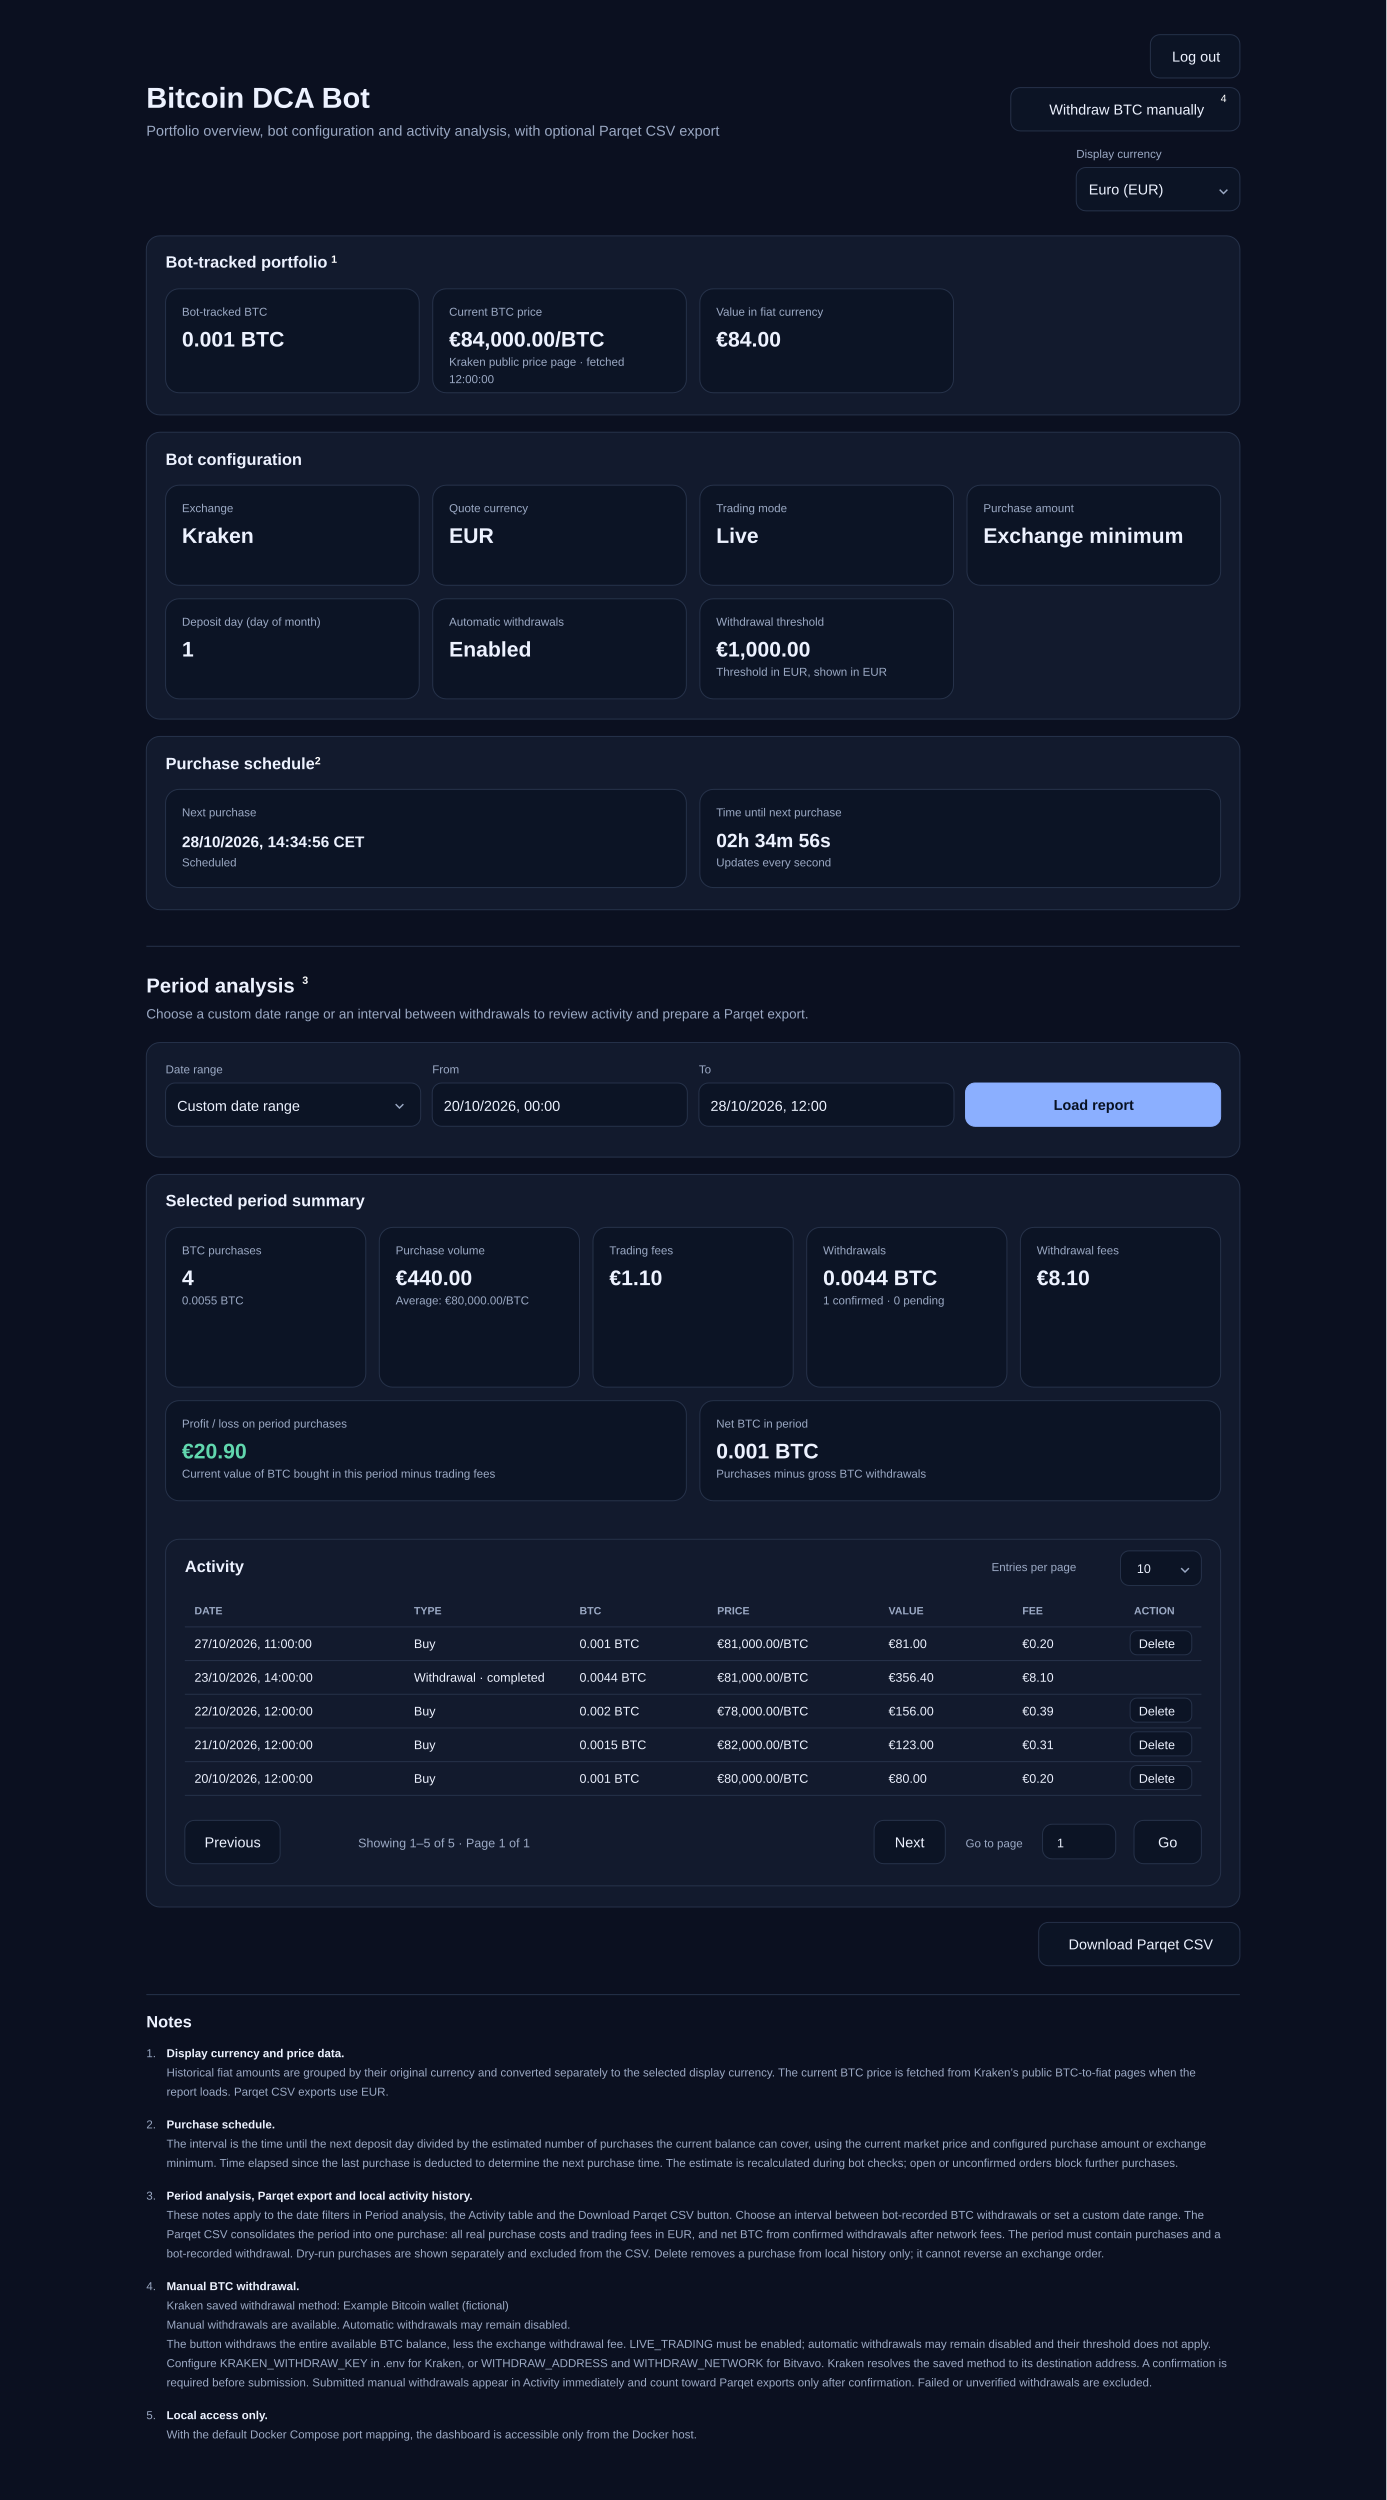
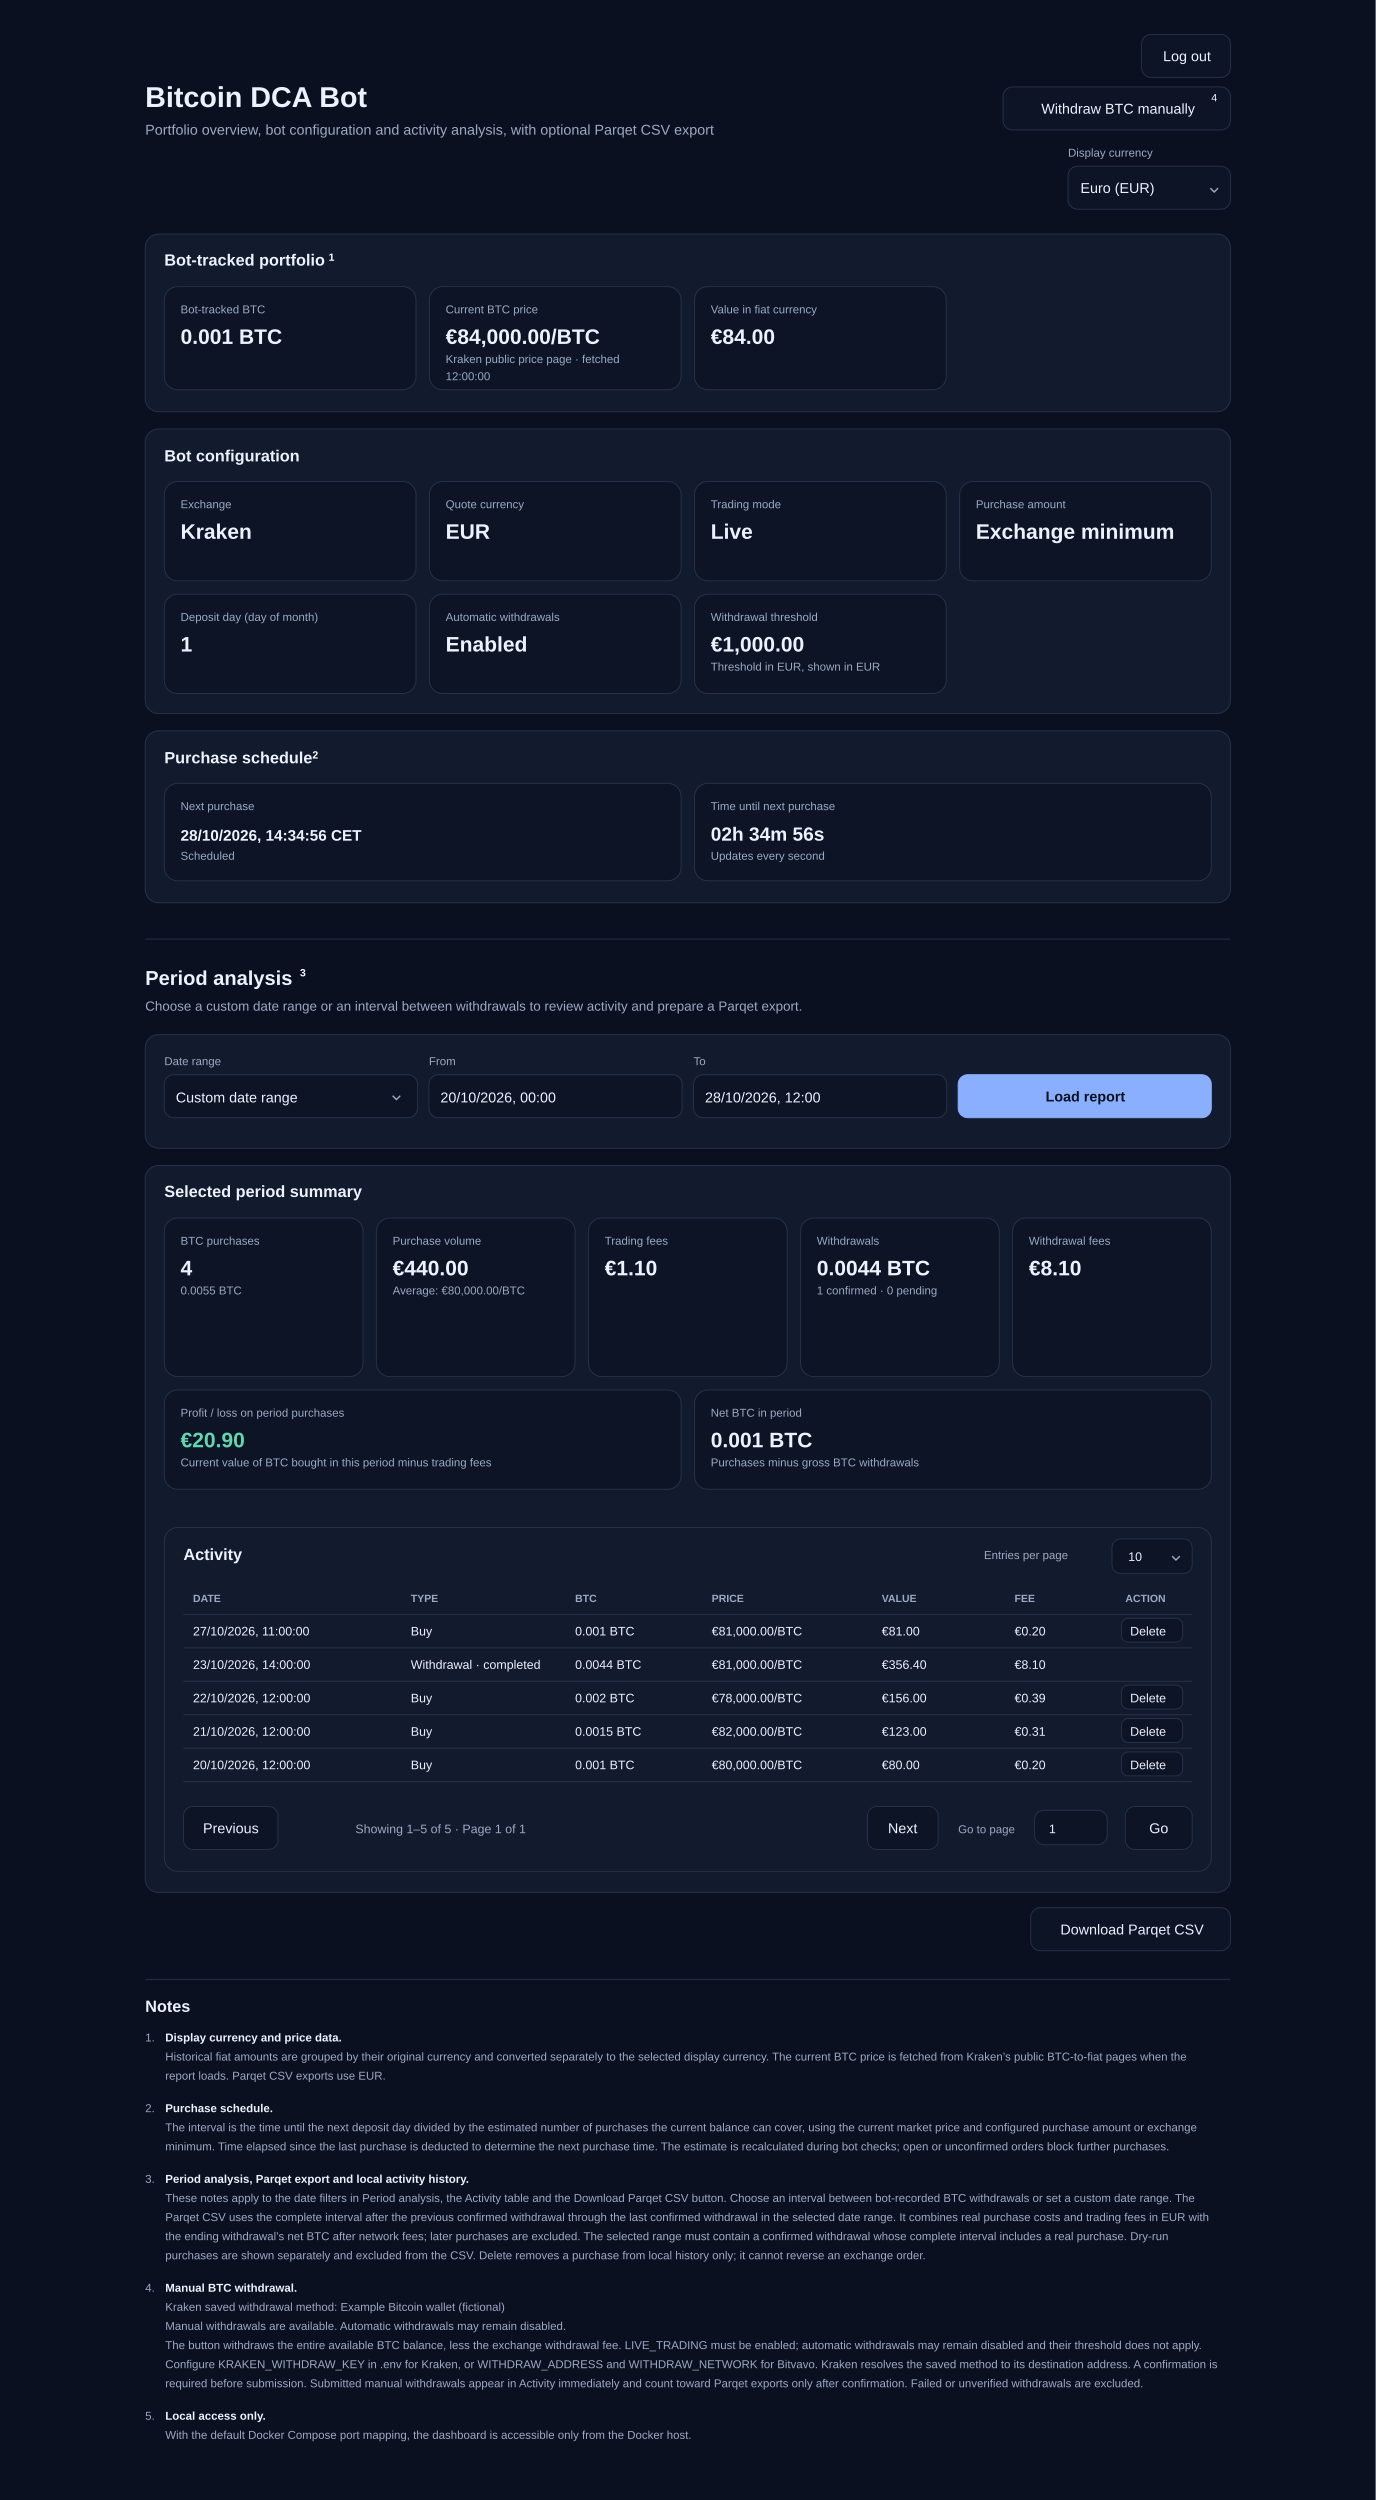
- <svg xmlns="http://www.w3.org/2000/svg" width="1440" height="2597" viewBox="0 0 1440 2597" role="img" aria-labelledby="title desc">
+ <svg xmlns="http://www.w3.org/2000/svg" width="1440" height="2617" viewBox="0 0 1440 2617" role="img" aria-labelledby="title desc">
  <style>text{font-family:Arial,Helvetica,sans-serif}</style>
-   <rect width="1440" height="2597" fill="#0b1020" />
+   <rect width="1440" height="2617" fill="#0b1020" />
  <text x="152" y="112" font-size="30" fill="#edf2ff" font-weight="700">Bitcoin DCA Bot</text>
  <text x="152" y="141" font-size="15" fill="#9ba9c4">Portfolio overview, bot configuration and activity analysis, with optional Parqet CSV export</text>
  <rect x="1195" y="36" width="93" height="45" rx="10" fill="#0c1425" stroke="#26324a" />
  <text x="1217.5" y="64" font-size="15" fill="#edf2ff">Log out</text>
  <rect x="1050" y="91" width="238" height="45" rx="10" fill="#0c1425" stroke="#26324a" />
  <text x="1090.0" y="119" font-size="15" fill="#edf2ff">Withdraw BTC manually</text>
  <text x="1268" y="106" font-size="11" fill="#fff">4</text>
  <text x="1118" y="164" font-size="12" fill="#9ba9c4">Display currency</text>
  <rect x="1118" y="174" width="170" height="45" rx="10" fill="#0c1425" stroke="#26324a" />
  <text x="1131" y="202" font-size="15" fill="#edf2ff">Euro (EUR)</text>
  <path d="M1267 197l4 4 4-4" fill="none" stroke="#9ba9c4" stroke-width="1.5" />
  <rect x="152" y="245" width="1136" height="186" rx="14" fill="#121a2d" stroke="#26324a" />
  <text x="172" y="278" font-size="17" fill="#edf2ff" font-weight="700">Bot-tracked portfolio</text>
  <text x="344.0" y="273" font-size="11" fill="#fff" font-weight="700">1</text>
  <rect x="172.0" y="300" width="263.5" height="108" rx="14" fill="#0c1425" stroke="#26324a" />
  <text x="189.0" y="328" font-size="12" fill="#9ba9c4">Bot-tracked BTC</text>
  <text x="189.0" y="360" font-size="22" fill="#edf2ff" font-weight="700">0.001 BTC</text>
  <rect x="449.5" y="300" width="263.5" height="108" rx="14" fill="#0c1425" stroke="#26324a" />
  <text x="466.5" y="328" font-size="12" fill="#9ba9c4">Current BTC price</text>
  <text x="466.5" y="360" font-size="22" fill="#edf2ff" font-weight="700">€84,000.00/BTC</text>
  <text x="466.5" y="380" font-size="12" fill="#9ba9c4">Kraken public price page · fetched</text>
  <text x="466.5" y="398" font-size="12" fill="#9ba9c4">12:00:00</text>
  <rect x="727.0" y="300" width="263.5" height="108" rx="14" fill="#0c1425" stroke="#26324a" />
  <text x="744.0" y="328" font-size="12" fill="#9ba9c4">Value in fiat currency</text>
  <text x="744.0" y="360" font-size="22" fill="#edf2ff" font-weight="700">€84.00</text>
  <rect x="152" y="449" width="1136" height="298" rx="14" fill="#121a2d" stroke="#26324a" />
  <text x="172" y="483" font-size="17" fill="#edf2ff" font-weight="700">Bot configuration</text>
  <rect x="172.0" y="504" width="263.5" height="104" rx="14" fill="#0c1425" stroke="#26324a" />
  <text x="189.0" y="532" font-size="12" fill="#9ba9c4">Exchange</text>
  <text x="189.0" y="564" font-size="22" fill="#edf2ff" font-weight="700">Kraken</text>
  <rect x="449.5" y="504" width="263.5" height="104" rx="14" fill="#0c1425" stroke="#26324a" />
  <text x="466.5" y="532" font-size="12" fill="#9ba9c4">Quote currency</text>
  <text x="466.5" y="564" font-size="22" fill="#edf2ff" font-weight="700">EUR</text>
  <rect x="727.0" y="504" width="263.5" height="104" rx="14" fill="#0c1425" stroke="#26324a" />
  <text x="744.0" y="532" font-size="12" fill="#9ba9c4">Trading mode</text>
  <text x="744.0" y="564" font-size="22" fill="#edf2ff" font-weight="700">Live</text>
  <rect x="1004.5" y="504" width="263.5" height="104" rx="14" fill="#0c1425" stroke="#26324a" />
  <text x="1021.5" y="532" font-size="12" fill="#9ba9c4">Purchase amount</text>
  <text x="1021.5" y="564" font-size="22" fill="#edf2ff" font-weight="700">Exchange minimum</text>
  <rect x="172.0" y="622" width="263.5" height="104" rx="14" fill="#0c1425" stroke="#26324a" />
  <text x="189.0" y="650" font-size="12" fill="#9ba9c4">Deposit day (day of month)</text>
  <text x="189.0" y="682" font-size="22" fill="#edf2ff" font-weight="700">1</text>
  <rect x="449.5" y="622" width="263.5" height="104" rx="14" fill="#0c1425" stroke="#26324a" />
  <text x="466.5" y="650" font-size="12" fill="#9ba9c4">Automatic withdrawals</text>
  <text x="466.5" y="682" font-size="22" fill="#edf2ff" font-weight="700">Enabled</text>
  <rect x="727.0" y="622" width="263.5" height="104" rx="14" fill="#0c1425" stroke="#26324a" />
  <text x="744.0" y="650" font-size="12" fill="#9ba9c4">Withdrawal threshold</text>
  <text x="744.0" y="682" font-size="22" fill="#edf2ff" font-weight="700">€1,000.00</text>
  <text x="744.0" y="702" font-size="12" fill="#9ba9c4">Threshold in EUR, shown in EUR</text>
  <rect x="152" y="765" width="1136" height="180" rx="14" fill="#121a2d" stroke="#26324a" />
  <text x="172" y="799" font-size="17" fill="#edf2ff" font-weight="700">Purchase schedule</text>
  <text x="327.0" y="794" font-size="11" fill="#fff" font-weight="700">2</text>
  <rect x="172.0" y="820" width="541.0" height="102" rx="14" fill="#0c1425" stroke="#26324a" />
  <text x="189.0" y="848" font-size="12" fill="#9ba9c4">Next purchase</text>
  <text x="189.0" y="880" font-size="16" fill="#edf2ff" font-weight="700">28/10/2026, 14:34:56 CET</text>
  <text x="189.0" y="900" font-size="12" fill="#9ba9c4">Scheduled</text>
  <rect x="727.0" y="820" width="541.0" height="102" rx="14" fill="#0c1425" stroke="#26324a" />
  <text x="744.0" y="848" font-size="12" fill="#9ba9c4">Time until next purchase</text>
  <text x="744.0" y="880" font-size="20" fill="#edf2ff" font-weight="700">02h 34m 56s</text>
  <text x="744.0" y="900" font-size="12" fill="#9ba9c4">Updates every second</text>
  <path d="M152 983H1288" stroke="#26324a" />
  <text x="152" y="1031" font-size="21" fill="#edf2ff" font-weight="700">Period analysis</text>
  <text x="314.0" y="1022" font-size="11" fill="#fff" font-weight="700">3</text>
  <text x="152" y="1058" font-size="14" fill="#9ba9c4">Choose a custom date range or an interval between withdrawals to review activity and prepare a Parqet export.</text>
  <rect x="152" y="1083" width="1136" height="119" rx="14" fill="#121a2d" stroke="#26324a" />
  <text x="172" y="1115" font-size="12" fill="#9ba9c4">Date range</text>
  <rect x="172" y="1125" width="265" height="45" rx="10" fill="#0c1425" stroke="#26324a" />
  <text x="184" y="1154" font-size="15" fill="#edf2ff">Custom date range</text>
  <text x="449" y="1115" font-size="12" fill="#9ba9c4">From</text>
  <rect x="449" y="1125" width="265" height="45" rx="10" fill="#0c1425" stroke="#26324a" />
  <text x="461" y="1154" font-size="15" fill="#edf2ff">20/10/2026, 00:00</text>
  <text x="726" y="1115" font-size="12" fill="#9ba9c4">To</text>
  <rect x="726" y="1125" width="265" height="45" rx="10" fill="#0c1425" stroke="#26324a" />
  <text x="738" y="1154" font-size="15" fill="#edf2ff">28/10/2026, 12:00</text>
  <path d="M411 1147l4 4 4-4" fill="none" stroke="#9ba9c4" stroke-width="1.5" />
  <rect x="1003" y="1125" width="265" height="45" rx="10" fill="#8bafff" stroke="#8bafff" />
  <text x="1094.5" y="1153" font-size="15" fill="#081122" font-weight="700">Load report</text>
  <rect x="152" y="1220" width="1136" height="761" rx="14" fill="#121a2d" stroke="#26324a" />
  <text x="172" y="1253" font-size="17" fill="#edf2ff" font-weight="700">Selected period summary</text>
  <rect x="172.0" y="1275" width="208.0" height="166" rx="14" fill="#0c1425" stroke="#26324a" />
  <text x="189.0" y="1303" font-size="12" fill="#9ba9c4">BTC purchases</text>
  <text x="189.0" y="1335" font-size="22" fill="#edf2ff" font-weight="700">4</text>
  <text x="189.0" y="1355" font-size="12" fill="#9ba9c4">0.0055 BTC</text>
  <rect x="394.0" y="1275" width="208.0" height="166" rx="14" fill="#0c1425" stroke="#26324a" />
  <text x="411.0" y="1303" font-size="12" fill="#9ba9c4">Purchase volume</text>
  <text x="411.0" y="1335" font-size="22" fill="#edf2ff" font-weight="700">€440.00</text>
  <text x="411.0" y="1355" font-size="12" fill="#9ba9c4">Average: €80,000.00/BTC</text>
  <rect x="616.0" y="1275" width="208.0" height="166" rx="14" fill="#0c1425" stroke="#26324a" />
  <text x="633.0" y="1303" font-size="12" fill="#9ba9c4">Trading fees</text>
  <text x="633.0" y="1335" font-size="22" fill="#edf2ff" font-weight="700">€1.10</text>
  <rect x="838.0" y="1275" width="208.0" height="166" rx="14" fill="#0c1425" stroke="#26324a" />
  <text x="855.0" y="1303" font-size="12" fill="#9ba9c4">Withdrawals</text>
  <text x="855.0" y="1335" font-size="22" fill="#edf2ff" font-weight="700">0.0044 BTC</text>
  <text x="855.0" y="1355" font-size="12" fill="#9ba9c4">1 confirmed · 0 pending</text>
  <rect x="1060.0" y="1275" width="208.0" height="166" rx="14" fill="#0c1425" stroke="#26324a" />
  <text x="1077.0" y="1303" font-size="12" fill="#9ba9c4">Withdrawal fees</text>
  <text x="1077.0" y="1335" font-size="22" fill="#edf2ff" font-weight="700">€8.10</text>
  <rect x="172.0" y="1455" width="541.0" height="104" rx="14" fill="#0c1425" stroke="#26324a" />
  <text x="189.0" y="1483" font-size="12" fill="#9ba9c4">Profit / loss on period purchases</text>
  <text x="189.0" y="1515" font-size="22" fill="#61d7ae" font-weight="700">€20.90</text>
  <text x="189.0" y="1535" font-size="12" fill="#9ba9c4">Current value of BTC bought in this period minus trading fees</text>
  <rect x="727.0" y="1455" width="541.0" height="104" rx="14" fill="#0c1425" stroke="#26324a" />
  <text x="744.0" y="1483" font-size="12" fill="#9ba9c4">Net BTC in period</text>
  <text x="744.0" y="1515" font-size="22" fill="#edf2ff" font-weight="700">0.001 BTC</text>
  <text x="744.0" y="1535" font-size="12" fill="#9ba9c4">Purchases minus gross BTC withdrawals</text>
  <rect x="172" y="1599" width="1096" height="360" rx="14" fill="#121a2d" stroke="#26324a" />
  <text x="192" y="1633" font-size="17" fill="#edf2ff" font-weight="700">Activity</text>
  <text x="1030" y="1632" font-size="12" fill="#9ba9c4">Entries per page</text>
  <rect x="1164" y="1611" width="84" height="36" rx="9" fill="#0c1425" stroke="#26324a" />
  <text x="1181" y="1634" font-size="13" fill="#edf2ff">10</text>
  <path d="M1227 1629l4 4 4-4" fill="none" stroke="#9ba9c4" stroke-width="1.5" />
  <text x="202" y="1677" font-size="11" fill="#9ba9c4" font-weight="700">DATE</text>
  <text x="430" y="1677" font-size="11" fill="#9ba9c4" font-weight="700">TYPE</text>
  <text x="602" y="1677" font-size="11" fill="#9ba9c4" font-weight="700">BTC</text>
  <text x="745" y="1677" font-size="11" fill="#9ba9c4" font-weight="700">PRICE</text>
  <text x="923" y="1677" font-size="11" fill="#9ba9c4" font-weight="700">VALUE</text>
  <text x="1062" y="1677" font-size="11" fill="#9ba9c4" font-weight="700">FEE</text>
  <text x="1178" y="1677" font-size="11" fill="#9ba9c4" font-weight="700">ACTION</text>
  <path d="M192 1690H1248" stroke="#26324a" />
  <text x="202" y="1712" font-size="13" fill="#edf2ff">27/10/2026, 11:00:00</text>
  <text x="430" y="1712" font-size="13" fill="#edf2ff">Buy</text>
  <text x="602" y="1712" font-size="13" fill="#edf2ff">0.001 BTC</text>
  <text x="745" y="1712" font-size="13" fill="#edf2ff">€81,000.00/BTC</text>
  <text x="923" y="1712" font-size="13" fill="#edf2ff">€81.00</text>
  <text x="1062" y="1712" font-size="13" fill="#edf2ff">€0.20</text>
  <rect x="1174" y="1694" width="64" height="25" rx="7" fill="#0c1425" stroke="#26324a" />
  <text x="1183" y="1712" font-size="13" fill="#edf2ff">Delete</text>
  <path d="M192 1725H1248" stroke="#26324a" />
  <text x="202" y="1747" font-size="13" fill="#edf2ff">23/10/2026, 14:00:00</text>
  <text x="430" y="1747" font-size="13" fill="#edf2ff">Withdrawal · completed</text>
  <text x="602" y="1747" font-size="13" fill="#edf2ff">0.0044 BTC</text>
  <text x="745" y="1747" font-size="13" fill="#edf2ff">€81,000.00/BTC</text>
  <text x="923" y="1747" font-size="13" fill="#edf2ff">€356.40</text>
  <text x="1062" y="1747" font-size="13" fill="#edf2ff">€8.10</text>
  <text x="1178" y="1747" font-size="13" fill="#edf2ff" />
  <path d="M192 1760H1248" stroke="#26324a" />
  <text x="202" y="1782" font-size="13" fill="#edf2ff">22/10/2026, 12:00:00</text>
  <text x="430" y="1782" font-size="13" fill="#edf2ff">Buy</text>
  <text x="602" y="1782" font-size="13" fill="#edf2ff">0.002 BTC</text>
  <text x="745" y="1782" font-size="13" fill="#edf2ff">€78,000.00/BTC</text>
  <text x="923" y="1782" font-size="13" fill="#edf2ff">€156.00</text>
  <text x="1062" y="1782" font-size="13" fill="#edf2ff">€0.39</text>
  <rect x="1174" y="1764" width="64" height="25" rx="7" fill="#0c1425" stroke="#26324a" />
  <text x="1183" y="1782" font-size="13" fill="#edf2ff">Delete</text>
  <path d="M192 1795H1248" stroke="#26324a" />
  <text x="202" y="1817" font-size="13" fill="#edf2ff">21/10/2026, 12:00:00</text>
  <text x="430" y="1817" font-size="13" fill="#edf2ff">Buy</text>
  <text x="602" y="1817" font-size="13" fill="#edf2ff">0.0015 BTC</text>
  <text x="745" y="1817" font-size="13" fill="#edf2ff">€82,000.00/BTC</text>
  <text x="923" y="1817" font-size="13" fill="#edf2ff">€123.00</text>
  <text x="1062" y="1817" font-size="13" fill="#edf2ff">€0.31</text>
  <rect x="1174" y="1799" width="64" height="25" rx="7" fill="#0c1425" stroke="#26324a" />
  <text x="1183" y="1817" font-size="13" fill="#edf2ff">Delete</text>
  <path d="M192 1830H1248" stroke="#26324a" />
  <text x="202" y="1852" font-size="13" fill="#edf2ff">20/10/2026, 12:00:00</text>
  <text x="430" y="1852" font-size="13" fill="#edf2ff">Buy</text>
  <text x="602" y="1852" font-size="13" fill="#edf2ff">0.001 BTC</text>
  <text x="745" y="1852" font-size="13" fill="#edf2ff">€80,000.00/BTC</text>
  <text x="923" y="1852" font-size="13" fill="#edf2ff">€80.00</text>
  <text x="1062" y="1852" font-size="13" fill="#edf2ff">€0.20</text>
  <rect x="1174" y="1834" width="64" height="25" rx="7" fill="#0c1425" stroke="#26324a" />
  <text x="1183" y="1852" font-size="13" fill="#edf2ff">Delete</text>
  <path d="M192 1865H1248" stroke="#26324a" />
  <rect x="192" y="1891" width="99" height="45" rx="10" fill="#0c1425" stroke="#26324a" />
  <text x="212.5" y="1919" font-size="15" fill="#edf2ff">Previous</text>
  <text x="372" y="1919" font-size="13" fill="#9ba9c4">Showing 1–5 of 5 · Page 1 of 1</text>
  <rect x="908" y="1891" width="74" height="45" rx="10" fill="#0c1425" stroke="#26324a" />
  <text x="929.5" y="1919" font-size="15" fill="#edf2ff">Next</text>
  <text x="1003" y="1919" font-size="12" fill="#9ba9c4">Go to page</text>
  <rect x="1083" y="1895" width="76" height="36" rx="10" fill="#0c1425" stroke="#26324a" />
  <text x="1098" y="1919" font-size="13" fill="#edf2ff">1</text>
  <rect x="1178" y="1891" width="70" height="45" rx="10" fill="#0c1425" stroke="#26324a" />
  <text x="1203.0" y="1919" font-size="15" fill="#edf2ff">Go</text>
  <rect x="1079" y="1997" width="209" height="45" rx="10" fill="#0c1425" stroke="#26324a" />
  <text x="1110.0" y="2025" font-size="15" fill="#edf2ff">Download Parqet CSV</text>
  <path d="M152 2072H1288" stroke="#26324a" />
  <text x="152" y="2106" font-size="17" fill="#edf2ff" font-weight="700">Notes</text>
  <text x="152" y="2137" font-size="12" fill="#9ba9c4">1.</text>
  <text x="173" y="2137" font-size="12" fill="#edf2ff" font-weight="700">Display currency and price data.</text>
  <text x="173" y="2157" font-size="12" fill="#9ba9c4">Historical fiat amounts are grouped by their original currency and converted separately to the selected display currency. The current BTC price is fetched from Kraken’s public BTC-to-fiat pages when the</text>
  <text x="173" y="2177" font-size="12" fill="#9ba9c4">report loads. Parqet CSV exports use EUR.</text>
  <text x="152" y="2211" font-size="12" fill="#9ba9c4">2.</text>
  <text x="173" y="2211" font-size="12" fill="#edf2ff" font-weight="700">Purchase schedule.</text>
  <text x="173" y="2231" font-size="12" fill="#9ba9c4">The interval is the time until the next deposit day divided by the estimated number of purchases the current balance can cover, using the current market price and configured purchase amount or exchange</text>
  <text x="173" y="2251" font-size="12" fill="#9ba9c4">minimum. Time elapsed since the last purchase is deducted to determine the next purchase time. The estimate is recalculated during bot checks; open or unconfirmed orders block further purchases.</text>
  <text x="152" y="2285" font-size="12" fill="#9ba9c4">3.</text>
  <text x="173" y="2285" font-size="12" fill="#edf2ff" font-weight="700">Period analysis, Parqet export and local activity history.</text>
  <text x="173" y="2305" font-size="12" fill="#9ba9c4">These notes apply to the date filters in Period analysis, the Activity table and the Download Parqet CSV button. Choose an interval between bot-recorded BTC withdrawals or set a custom date range. The</text>
-   <text x="173" y="2325" font-size="12" fill="#9ba9c4">Parqet CSV consolidates the period into one purchase: all real purchase costs and trading fees in EUR, and net BTC from confirmed withdrawals after network fees. The period must contain purchases and a</text>
-   <text x="173" y="2345" font-size="12" fill="#9ba9c4">bot-recorded withdrawal. Dry-run purchases are shown separately and excluded from the CSV. Delete removes a purchase from local history only; it cannot reverse an exchange order.</text>
-   <text x="152" y="2379" font-size="12" fill="#9ba9c4">4.</text>
-   <text x="173" y="2379" font-size="12" fill="#edf2ff" font-weight="700">Manual BTC withdrawal.</text>
-   <text x="173" y="2399" font-size="12" fill="#9ba9c4">Kraken saved withdrawal method: Example Bitcoin wallet (fictional)</text>
-   <text x="173" y="2419" font-size="12" fill="#9ba9c4">Manual withdrawals are available. Automatic withdrawals may remain disabled.</text>
-   <text x="173" y="2439" font-size="12" fill="#9ba9c4">The button withdraws the entire available BTC balance, less the exchange withdrawal fee. LIVE_TRADING must be enabled; automatic withdrawals may remain disabled and their threshold does not apply.</text>
-   <text x="173" y="2459" font-size="12" fill="#9ba9c4">Configure KRAKEN_WITHDRAW_KEY in .env for Kraken, or WITHDRAW_ADDRESS and WITHDRAW_NETWORK for Bitvavo. Kraken resolves the saved method to its destination address. A confirmation is</text>
-   <text x="173" y="2479" font-size="12" fill="#9ba9c4">required before submission. Submitted manual withdrawals appear in Activity immediately and count toward Parqet exports only after confirmation. Failed or unverified withdrawals are excluded.</text>
-   <text x="152" y="2513" font-size="12" fill="#9ba9c4">5.</text>
-   <text x="173" y="2513" font-size="12" fill="#edf2ff" font-weight="700">Local access only.</text>
-   <text x="173" y="2533" font-size="12" fill="#9ba9c4">With the default Docker Compose port mapping, the dashboard is accessible only from the Docker host.</text>
+   <text x="173" y="2325" font-size="12" fill="#9ba9c4">Parqet CSV uses the complete interval after the previous confirmed withdrawal through the last confirmed withdrawal in the selected date range. It combines real purchase costs and trading fees in EUR with</text>
+   <text x="173" y="2345" font-size="12" fill="#9ba9c4">the ending withdrawal’s net BTC after network fees; later purchases are excluded. The selected range must contain a confirmed withdrawal whose complete interval includes a real purchase. Dry-run</text>
+   <text x="173" y="2365" font-size="12" fill="#9ba9c4">purchases are shown separately and excluded from the CSV. Delete removes a purchase from local history only; it cannot reverse an exchange order.</text>
+   <text x="152" y="2399" font-size="12" fill="#9ba9c4">4.</text>
+   <text x="173" y="2399" font-size="12" fill="#edf2ff" font-weight="700">Manual BTC withdrawal.</text>
+   <text x="173" y="2419" font-size="12" fill="#9ba9c4">Kraken saved withdrawal method: Example Bitcoin wallet (fictional)</text>
+   <text x="173" y="2439" font-size="12" fill="#9ba9c4">Manual withdrawals are available. Automatic withdrawals may remain disabled.</text>
+   <text x="173" y="2459" font-size="12" fill="#9ba9c4">The button withdraws the entire available BTC balance, less the exchange withdrawal fee. LIVE_TRADING must be enabled; automatic withdrawals may remain disabled and their threshold does not apply.</text>
+   <text x="173" y="2479" font-size="12" fill="#9ba9c4">Configure KRAKEN_WITHDRAW_KEY in .env for Kraken, or WITHDRAW_ADDRESS and WITHDRAW_NETWORK for Bitvavo. Kraken resolves the saved method to its destination address. A confirmation is</text>
+   <text x="173" y="2499" font-size="12" fill="#9ba9c4">required before submission. Submitted manual withdrawals appear in Activity immediately and count toward Parqet exports only after confirmation. Failed or unverified withdrawals are excluded.</text>
+   <text x="152" y="2533" font-size="12" fill="#9ba9c4">5.</text>
+   <text x="173" y="2533" font-size="12" fill="#edf2ff" font-weight="700">Local access only.</text>
+   <text x="173" y="2553" font-size="12" fill="#9ba9c4">With the default Docker Compose port mapping, the dashboard is accessible only from the Docker host.</text>
</svg>
